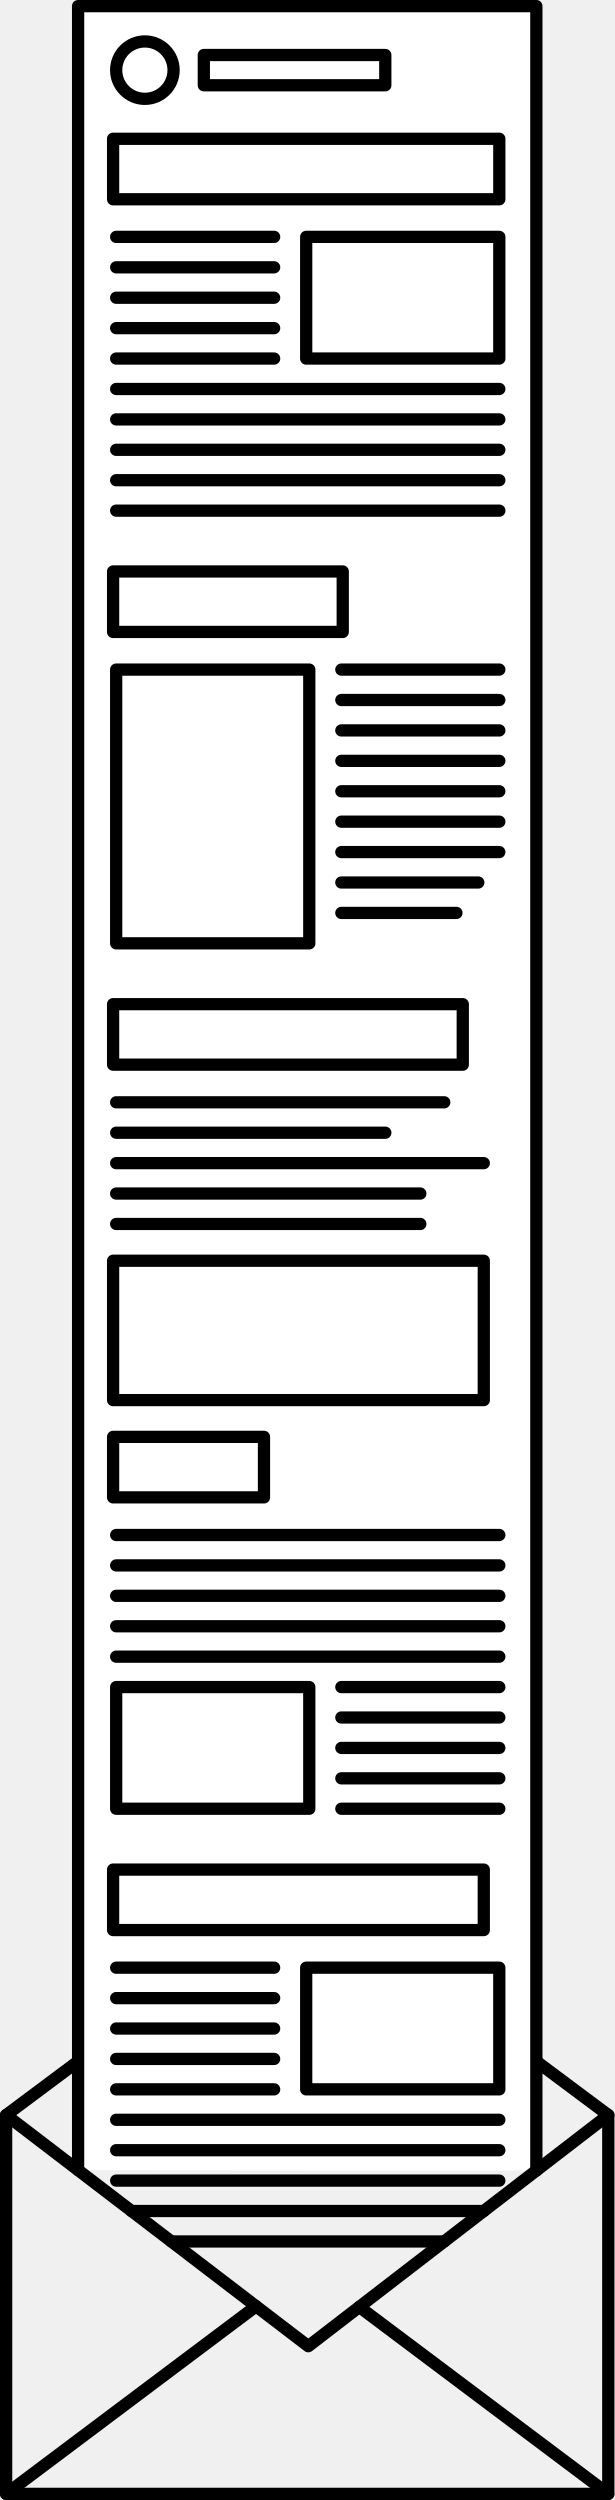
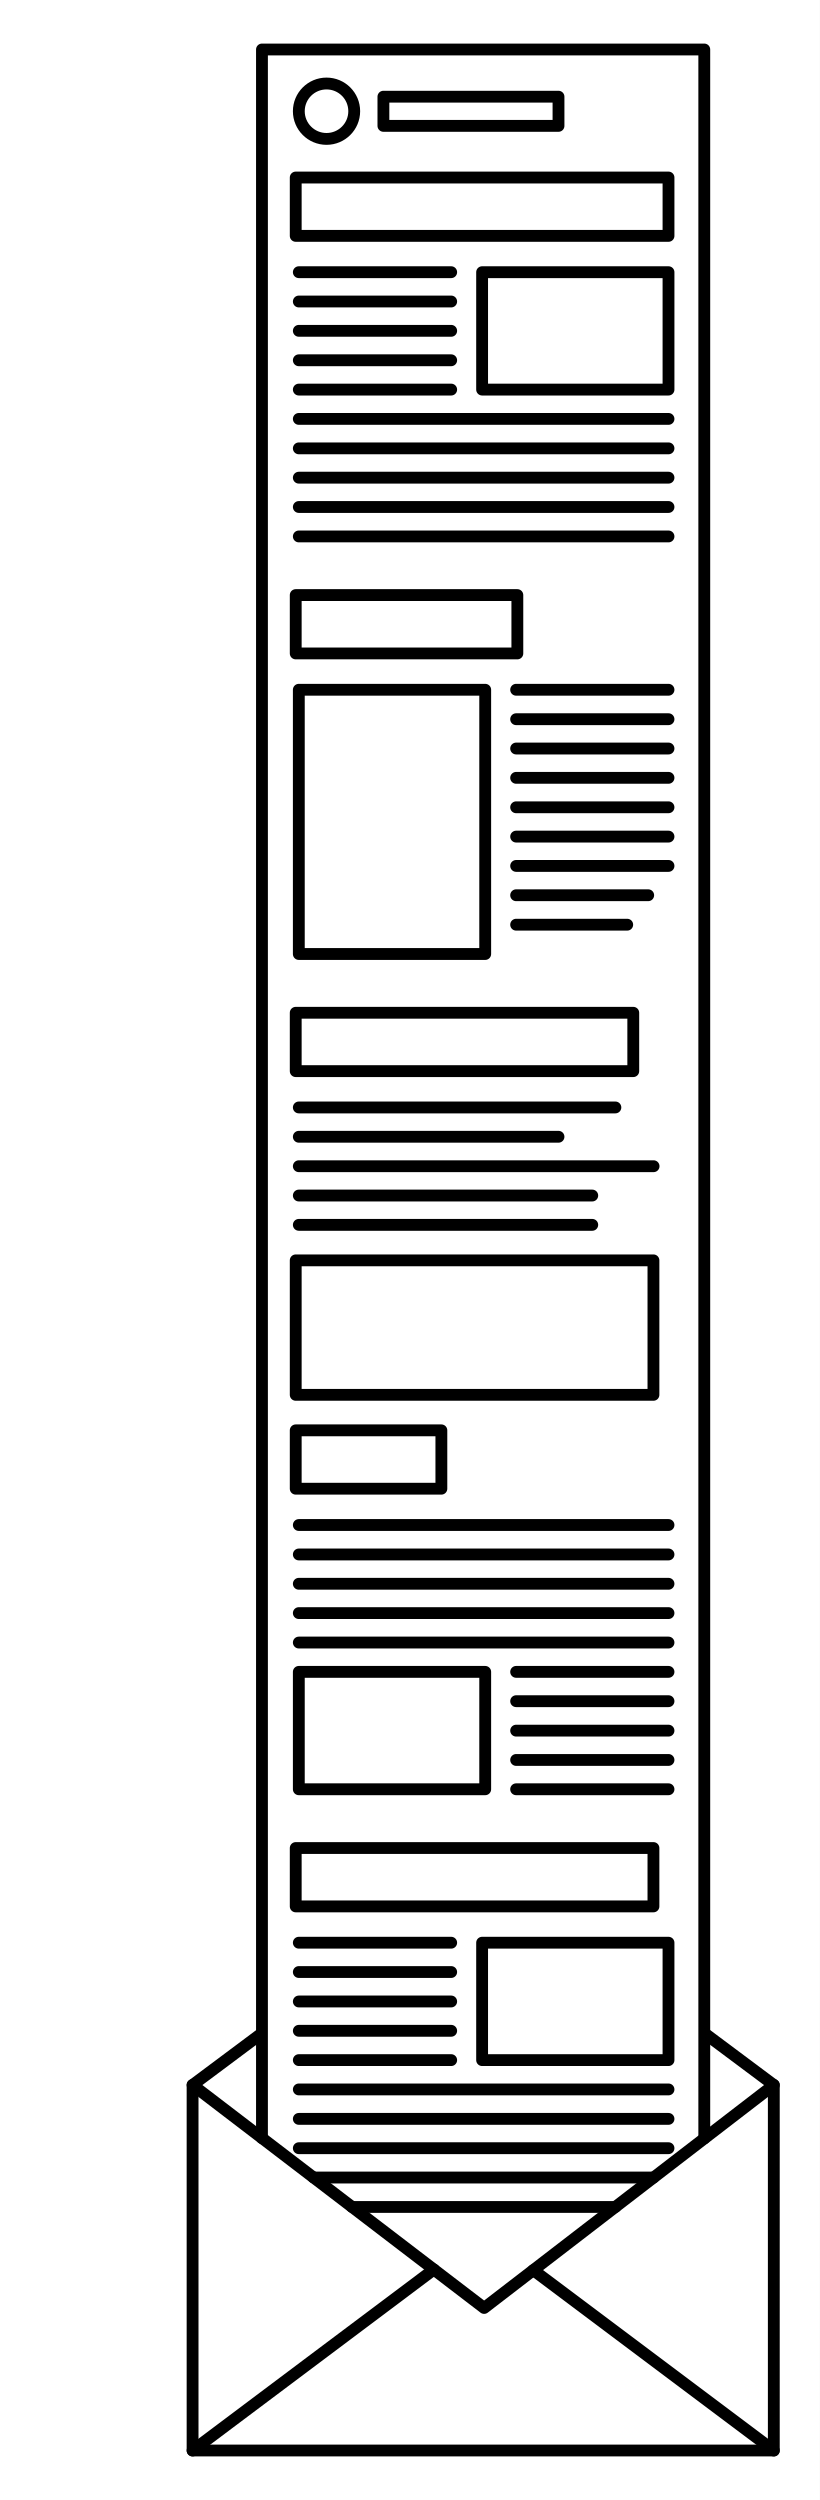
- <svg xmlns="http://www.w3.org/2000/svg" id="_ÎÓÈ_1" data-name="—ÎÓÈ_1" viewBox="0 0 440.99 1794.27">
-   <defs>
-     <style>.cls-1{fill:#fff;}.cls-1,.cls-2{stroke:#000;stroke-linecap:round;stroke-linejoin:round;stroke-width:8.8px;}.cls-2{fill:none;}</style>
-   </defs>
-   <line class="cls-1" x1="183.78" y1="1655.21" x2="4.4" y2="1789.87" />
-   <line class="cls-1" x1="436.58" y1="1789.87" x2="257.85" y2="1655.69" />
-   <polygon class="cls-2" points="436.58 1518 220.49 1356.66 4.4 1518 4.4 1789.87 436.58 1789.87 436.58 1518" />
-   <polyline class="cls-1" points="56.05 1557.5 56.05 4.4 384.94 4.4 384.94 1557.78" />
-   <polyline class="cls-2" points="436.58 1518 221.26 1683.88 4.4 1518" />
-   <circle class="cls-1" cx="103.98" cy="50.34" r="20.6" />
-   <rect class="cls-1" x="146.29" y="39.49" width="130.24" height="21.71" />
-   <rect class="cls-1" x="81.17" y="99.6" width="277.19" height="43.41" />
-   <line class="cls-1" x1="83.38" y1="170.02" x2="196.75" y2="170.02" />
-   <line class="cls-1" x1="83.38" y1="191.85" x2="196.75" y2="191.85" />
-   <line class="cls-1" x1="83.38" y1="213.68" x2="196.75" y2="213.68" />
-   <line class="cls-1" x1="83.38" y1="235.51" x2="196.75" y2="235.51" />
-   <line class="cls-1" x1="83.38" y1="257.34" x2="196.75" y2="257.34" />
-   <line class="cls-1" x1="83.38" y1="279.17" x2="358.36" y2="279.17" />
-   <line class="cls-1" x1="83.38" y1="301" x2="358.36" y2="301" />
-   <line class="cls-1" x1="83.38" y1="322.83" x2="358.36" y2="322.83" />
-   <line class="cls-1" x1="83.38" y1="344.66" x2="358.36" y2="344.66" />
-   <line class="cls-1" x1="83.38" y1="366.49" x2="358.36" y2="366.49" />
-   <rect class="cls-1" x="219.76" y="170.02" width="138.59" height="87.32" />
-   <rect class="cls-1" x="81.17" y="410.15" width="164.81" height="43.41" />
-   <rect class="cls-1" x="83.38" y="480.57" width="138.59" height="196.47" />
-   <line class="cls-1" x1="244.99" y1="480.57" x2="358.36" y2="480.57" />
-   <line class="cls-1" x1="244.99" y1="502.4" x2="358.36" y2="502.4" />
-   <line class="cls-1" x1="244.99" y1="524.23" x2="358.36" y2="524.23" />
-   <line class="cls-1" x1="244.99" y1="546.06" x2="358.36" y2="546.06" />
-   <line class="cls-1" x1="244.99" y1="567.89" x2="358.36" y2="567.89" />
-   <line class="cls-1" x1="244.99" y1="589.72" x2="358.36" y2="589.72" />
-   <line class="cls-1" x1="244.99" y1="611.55" x2="358.36" y2="611.55" />
-   <line class="cls-1" x1="244.99" y1="633.38" x2="343.27" y2="633.38" />
-   <line class="cls-1" x1="244.99" y1="655.21" x2="327.58" y2="655.21" />
-   <rect class="cls-1" x="81.17" y="720.7" width="250.96" height="43.41" />
-   <line class="cls-1" x1="83.38" y1="791.13" x2="318.84" y2="791.13" />
-   <line class="cls-1" x1="83.38" y1="812.96" x2="276.54" y2="812.96" />
-   <line class="cls-1" x1="83.38" y1="834.79" x2="347.22" y2="834.79" />
-   <line class="cls-1" x1="83.38" y1="856.62" x2="301.67" y2="856.62" />
-   <line class="cls-1" x1="83.38" y1="878.45" x2="301.67" y2="878.45" />
-   <rect class="cls-1" x="81.17" y="1031.26" width="108.29" height="43.41" />
-   <rect class="cls-1" x="81.17" y="904.84" width="266.05" height="100.02" />
-   <line class="cls-1" x1="83.38" y1="1101.68" x2="358.36" y2="1101.68" />
-   <line class="cls-1" x1="83.38" y1="1123.51" x2="358.36" y2="1123.51" />
-   <line class="cls-1" x1="83.38" y1="1145.34" x2="358.36" y2="1145.34" />
-   <line class="cls-1" x1="83.38" y1="1167.17" x2="358.36" y2="1167.17" />
-   <line class="cls-1" x1="83.38" y1="1189" x2="358.36" y2="1189" />
-   <line class="cls-1" x1="244.99" y1="1210.83" x2="358.36" y2="1210.83" />
-   <line class="cls-1" x1="244.99" y1="1232.66" x2="358.36" y2="1232.66" />
-   <line class="cls-1" x1="244.99" y1="1254.49" x2="358.36" y2="1254.49" />
-   <line class="cls-1" x1="244.99" y1="1276.32" x2="358.36" y2="1276.32" />
-   <line class="cls-1" x1="244.99" y1="1298.15" x2="358.36" y2="1298.15" />
-   <rect class="cls-1" x="83.38" y="1210.83" width="138.59" height="87.32" />
-   <rect class="cls-1" x="81.17" y="1341.81" width="266.05" height="43.41" />
-   <line class="cls-1" x1="83.38" y1="1412.23" x2="196.75" y2="1412.23" />
-   <line class="cls-1" x1="83.38" y1="1434.06" x2="196.75" y2="1434.06" />
-   <line class="cls-1" x1="83.38" y1="1455.89" x2="196.75" y2="1455.89" />
-   <line class="cls-1" x1="83.38" y1="1477.72" x2="196.75" y2="1477.72" />
-   <line class="cls-1" x1="83.38" y1="1499.55" x2="196.75" y2="1499.55" />
-   <line class="cls-1" x1="83.38" y1="1521.38" x2="358.36" y2="1521.38" />
-   <line class="cls-1" x1="83.38" y1="1543.21" x2="358.36" y2="1543.21" />
-   <line class="cls-1" x1="83.38" y1="1565.04" x2="358.36" y2="1565.04" />
-   <line class="cls-1" x1="94.45" y1="1586.87" x2="347.22" y2="1586.87" />
-   <line class="cls-1" x1="122.98" y1="1608.7" x2="318.84" y2="1608.7" />
-   <rect class="cls-1" x="219.76" y="1412.23" width="138.59" height="87.32" />
+ <svg xmlns="http://www.w3.org/2000/svg" version="1.1" id="_ÎÓÈ_1" x="0px" y="0px" viewBox="0 0 609.6 1859" style="enable-background:new 0 0 609.6 1859;" xml:space="preserve">
+   <style type="text/css">
+ 	.st0{fill:#FFFFFF;}
+ 	.st1{fill:none;stroke:#000000;stroke-width:8.8;stroke-linecap:round;stroke-linejoin:round;}
+ 	.st2{fill:#FFFFFF;stroke:#000000;stroke-width:8.8;stroke-linecap:round;stroke-linejoin:round;}
+ </style>
+   <g>
+     <rect class="st0" width="609.6" height="1859" />
+     <line class="st1" x1="322.6" y1="1687.6" x2="143.2" y2="1822.2" />
+     <line class="st1" x1="575.4" y1="1822.2" x2="396.6" y2="1688.1" />
+     <polygon class="st1" points="575.4,1550.4 359.3,1389 143.2,1550.4 143.2,1822.2 575.4,1822.2  " />
+     <polyline class="st2" points="194.8,1589.9 194.8,36.8 523.7,36.8 523.7,1590.1  " />
+     <polyline class="st1" points="575.4,1550.4 360,1716.2 143.2,1550.4  " />
+     <circle class="st2" cx="242.8" cy="82.7" r="20.6" />
+     <rect x="285.1" y="71.9" class="st2" width="130.2" height="21.7" />
+     <rect x="219.9" y="132" class="st2" width="277.2" height="43.4" />
+     <line class="st1" x1="222.2" y1="202.4" x2="335.5" y2="202.4" />
+     <line class="st1" x1="222.2" y1="224.2" x2="335.5" y2="224.2" />
+     <line class="st1" x1="222.2" y1="246" x2="335.5" y2="246" />
+     <line class="st1" x1="222.2" y1="267.9" x2="335.5" y2="267.9" />
+     <line class="st1" x1="222.2" y1="289.7" x2="335.5" y2="289.7" />
+     <line class="st1" x1="222.2" y1="311.5" x2="497.1" y2="311.5" />
+     <line class="st1" x1="222.2" y1="333.4" x2="497.1" y2="333.4" />
+     <line class="st1" x1="222.2" y1="355.2" x2="497.1" y2="355.2" />
+     <line class="st1" x1="222.2" y1="377" x2="497.1" y2="377" />
+     <line class="st1" x1="222.2" y1="398.9" x2="497.1" y2="398.9" />
+     <rect x="358.5" y="202.4" class="st2" width="138.6" height="87.3" />
+     <rect x="219.9" y="442.5" class="st2" width="164.8" height="43.4" />
+     <rect x="222.2" y="512.9" class="st2" width="138.6" height="196.5" />
+     <line class="st1" x1="383.8" y1="512.9" x2="497.1" y2="512.9" />
+     <line class="st1" x1="383.8" y1="534.8" x2="497.1" y2="534.8" />
+     <line class="st1" x1="383.8" y1="556.6" x2="497.1" y2="556.6" />
+     <line class="st1" x1="383.8" y1="578.4" x2="497.1" y2="578.4" />
+     <line class="st1" x1="383.8" y1="600.3" x2="497.1" y2="600.3" />
+     <line class="st1" x1="383.8" y1="622.1" x2="497.1" y2="622.1" />
+     <line class="st1" x1="383.8" y1="643.9" x2="497.1" y2="643.9" />
+     <line class="st1" x1="383.8" y1="665.7" x2="482" y2="665.7" />
+     <line class="st1" x1="383.8" y1="687.6" x2="466.4" y2="687.6" />
+     <rect x="219.9" y="753.1" class="st2" width="251" height="43.4" />
+     <line class="st1" x1="222.2" y1="823.5" x2="457.6" y2="823.5" />
+     <line class="st1" x1="222.2" y1="845.3" x2="415.3" y2="845.3" />
+     <line class="st1" x1="222.2" y1="867.2" x2="486" y2="867.2" />
+     <line class="st1" x1="222.2" y1="889" x2="440.4" y2="889" />
+     <line class="st1" x1="222.2" y1="910.8" x2="440.4" y2="910.8" />
+     <rect x="219.9" y="1063.6" class="st2" width="108.3" height="43.4" />
+     <rect x="219.9" y="937.2" class="st2" width="266" height="100" />
+     <line class="st1" x1="222.2" y1="1134" x2="497.1" y2="1134" />
+     <line class="st1" x1="222.2" y1="1155.9" x2="497.1" y2="1155.9" />
+     <line class="st1" x1="222.2" y1="1177.7" x2="497.1" y2="1177.7" />
+     <line class="st1" x1="222.2" y1="1199.5" x2="497.1" y2="1199.5" />
+     <line class="st1" x1="222.2" y1="1221.4" x2="497.1" y2="1221.4" />
+     <line class="st1" x1="383.8" y1="1243.2" x2="497.1" y2="1243.2" />
+     <line class="st1" x1="383.8" y1="1265" x2="497.1" y2="1265" />
+     <line class="st1" x1="383.8" y1="1286.9" x2="497.1" y2="1286.9" />
+     <line class="st1" x1="383.8" y1="1308.7" x2="497.1" y2="1308.7" />
+     <line class="st1" x1="383.8" y1="1330.5" x2="497.1" y2="1330.5" />
+     <rect x="222.2" y="1243.2" class="st2" width="138.6" height="87.3" />
+     <rect x="219.9" y="1374.2" class="st2" width="266" height="43.4" />
+     <line class="st1" x1="222.2" y1="1444.6" x2="335.5" y2="1444.6" />
+     <line class="st1" x1="222.2" y1="1466.4" x2="335.5" y2="1466.4" />
+     <line class="st1" x1="222.2" y1="1488.3" x2="335.5" y2="1488.3" />
+     <line class="st1" x1="222.2" y1="1510.1" x2="335.5" y2="1510.1" />
+     <line class="st1" x1="222.2" y1="1531.9" x2="335.5" y2="1531.9" />
+     <line class="st1" x1="222.2" y1="1553.7" x2="497.1" y2="1553.7" />
+     <line class="st1" x1="222.2" y1="1575.6" x2="497.1" y2="1575.6" />
+     <line class="st1" x1="222.2" y1="1597.4" x2="497.1" y2="1597.4" />
+     <line class="st1" x1="233.2" y1="1619.2" x2="486" y2="1619.2" />
+     <line class="st1" x1="261.8" y1="1641.1" x2="457.6" y2="1641.1" />
+     <rect x="358.5" y="1444.6" class="st2" width="138.6" height="87.3" />
+   </g>
</svg>
